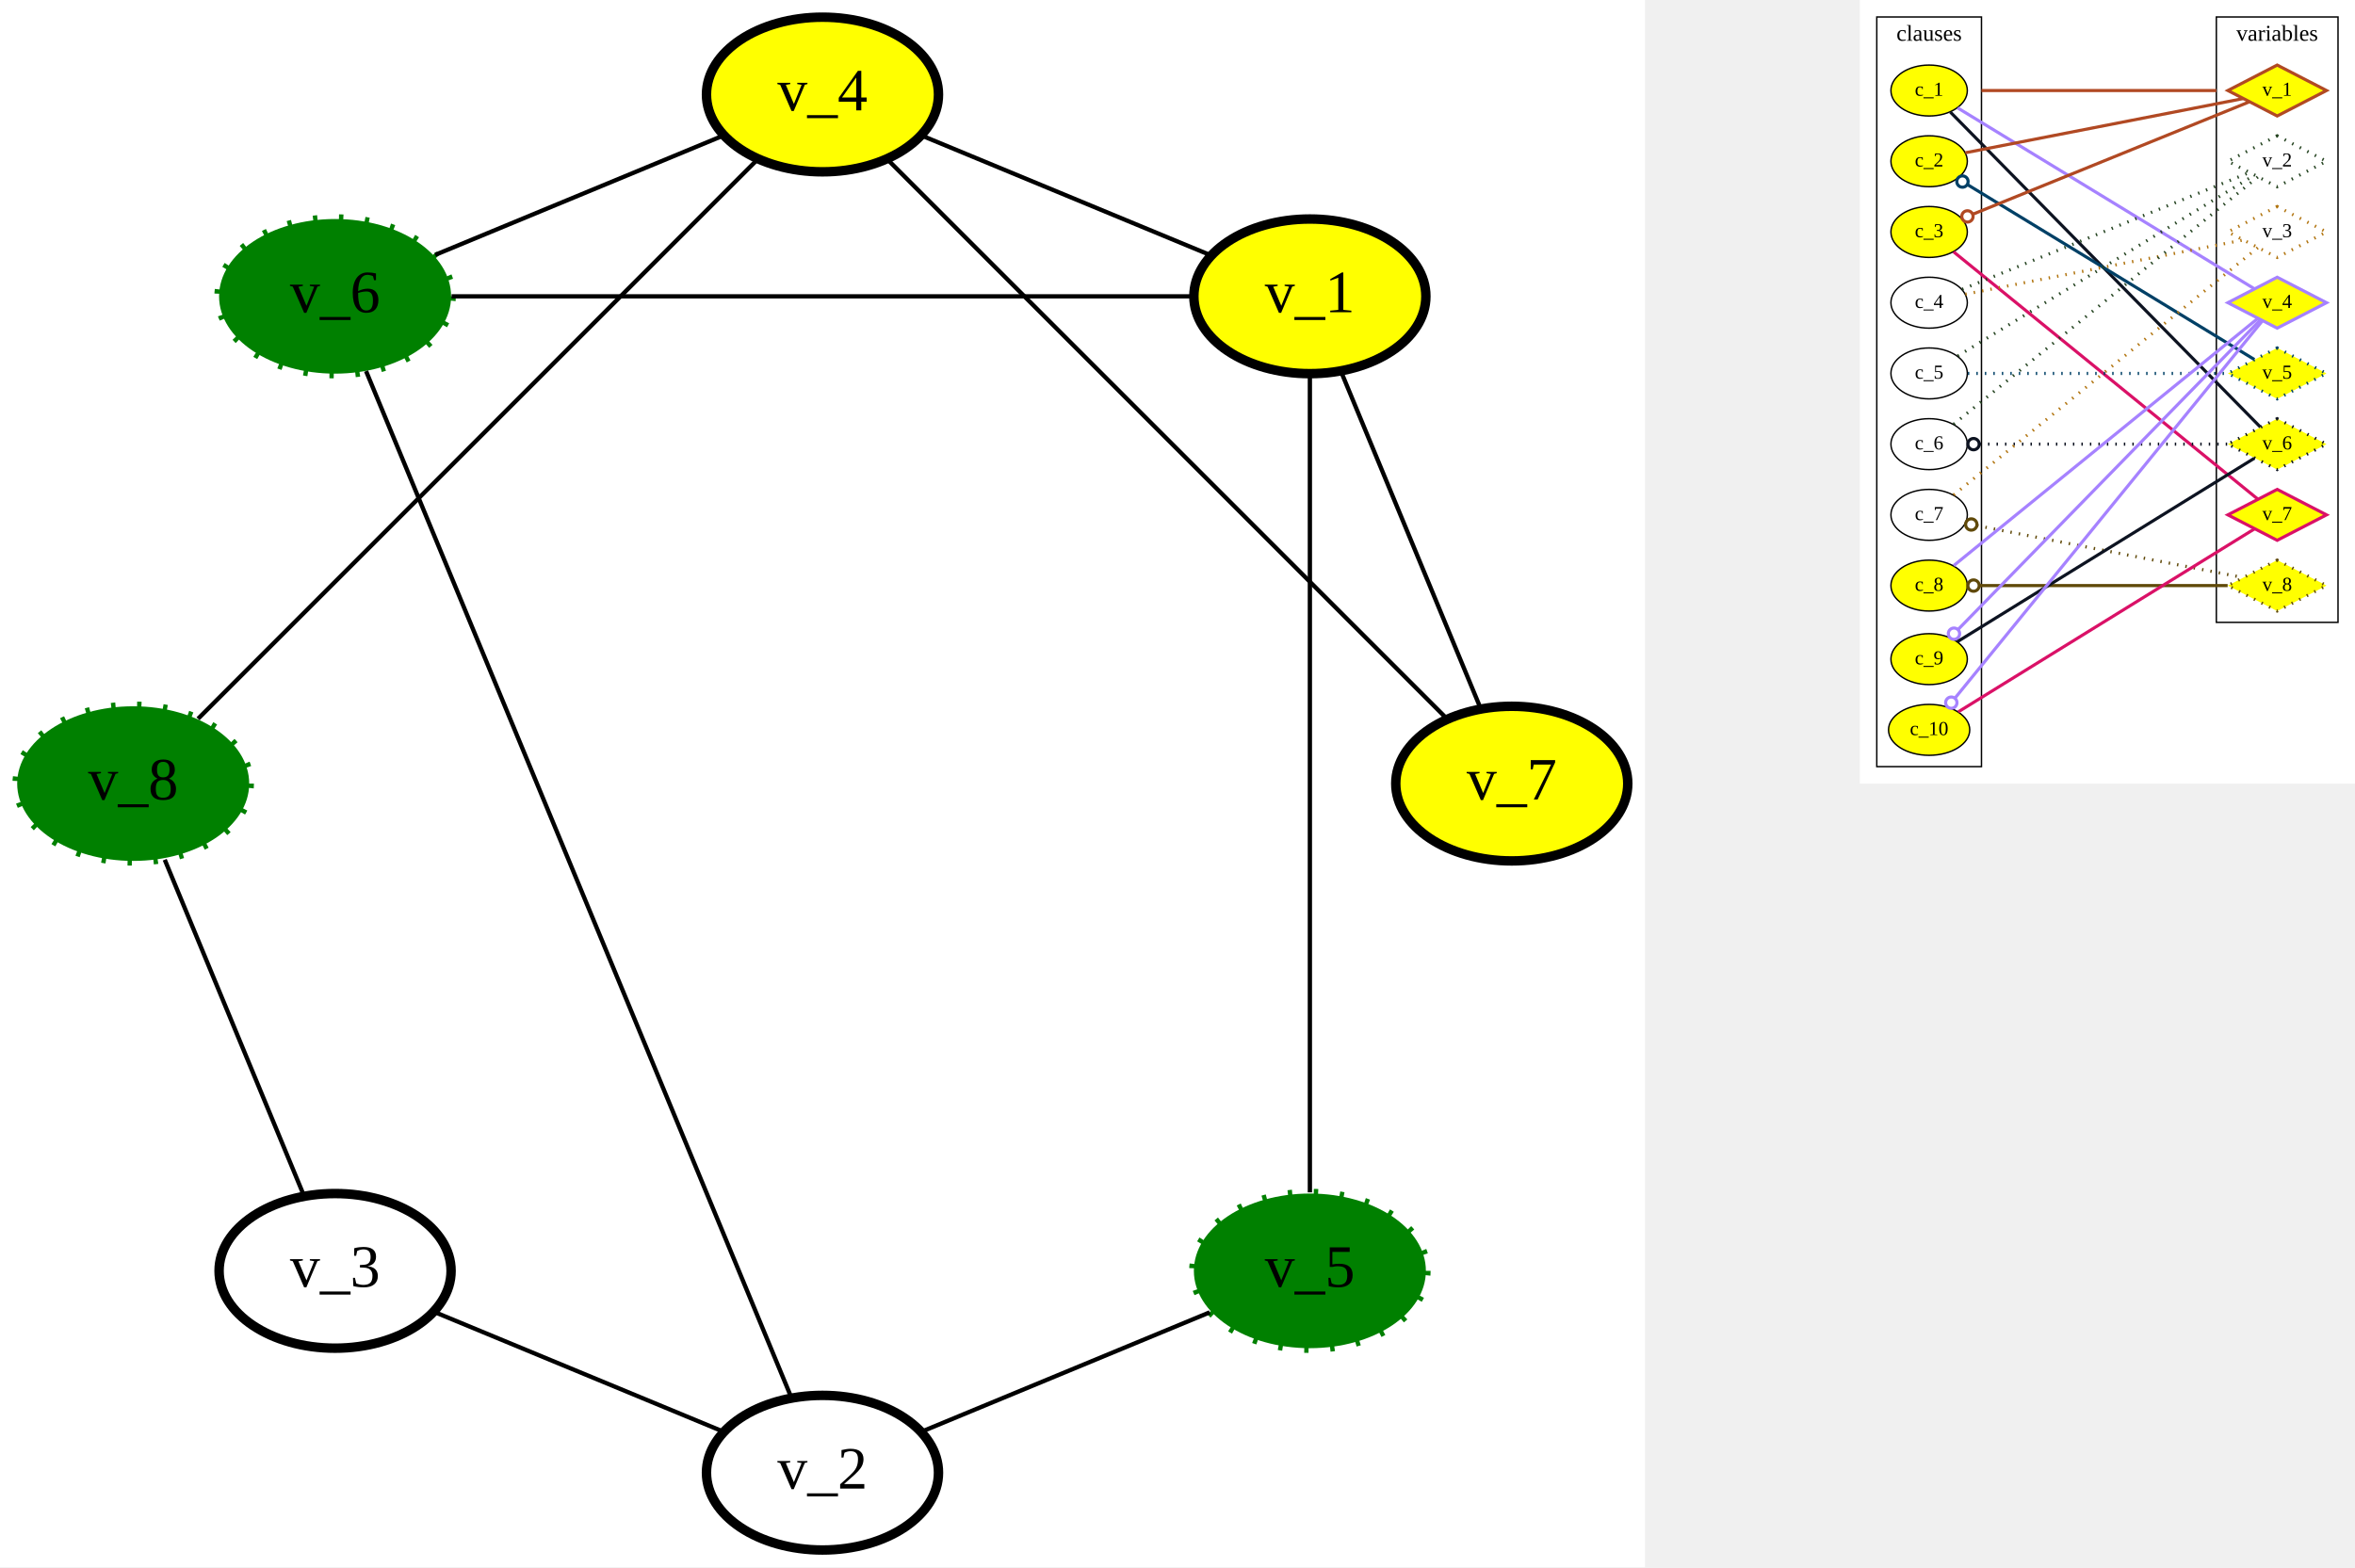
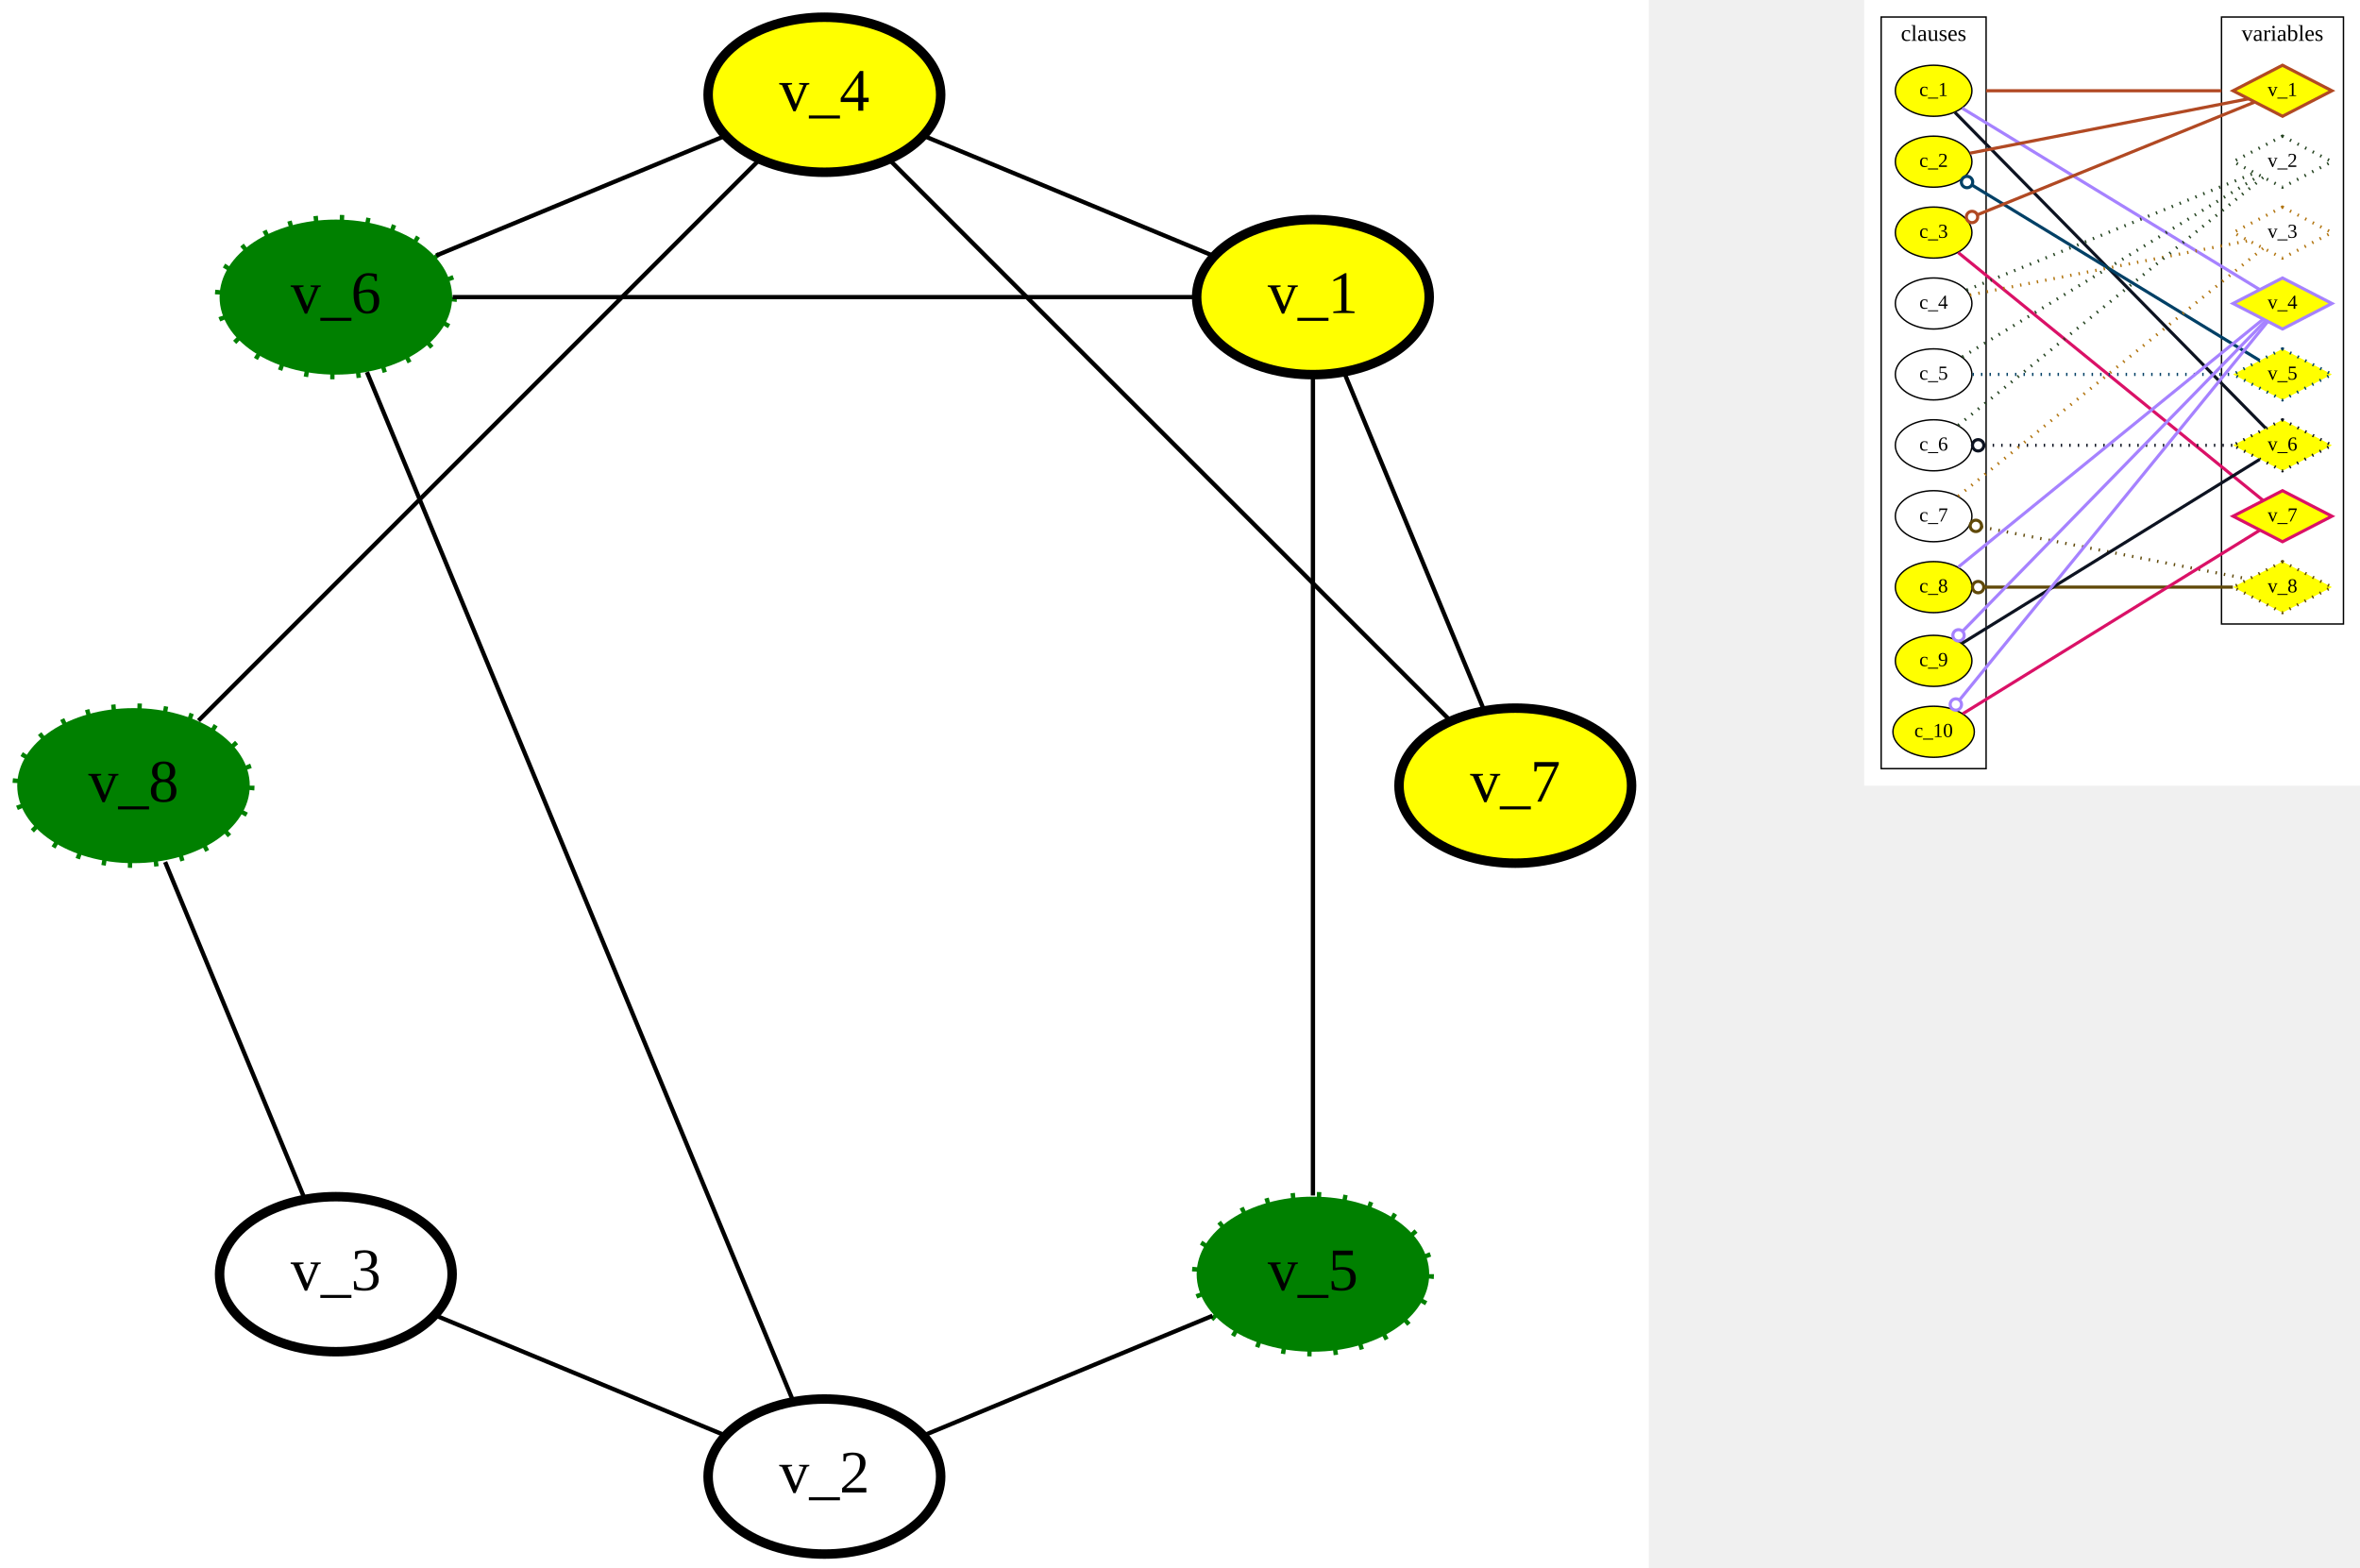
- <svg xmlns="http://www.w3.org/2000/svg" width="548.114pt" height="364.86pt" viewBox="0.0 0.0 548.114 364.86" preserveAspectRatio="xMinYMin">
+ <svg xmlns="http://www.w3.org/2000/svg" width="548pt" height="364pt" viewBox="0.0 0.0 548 364" preserveAspectRatio="xMinYMin">
  <g id="graph0" class="graph" transform="scale(1 1) rotate(0) translate(4 360.856)">
    <polygon fill="white" stroke="none" points="-4,4 -4,-360.856 378.856,-360.856 378.856,4 -4,4" />
    <g id="node1" class="node">
      <ellipse fill="yellow" stroke="black" stroke-width="2.2" cx="300.868" cy="-291.868" rx="27" ry="18" />
      <text text-anchor="middle" x="300.868" y="-288.168" font-family="Times New Roman,serif" font-size="14.00">v_1</text>
    </g>
    <g id="node2" class="node">
      <ellipse fill="yellow" stroke="black" stroke-width="2.2" cx="187.428" cy="-338.856" rx="27" ry="18" />
      <text text-anchor="middle" x="187.428" y="-335.156" font-family="Times New Roman,serif" font-size="14.00">v_4</text>
    </g>
    <g id="edge1" class="edge">
      <path fill="none" stroke="black" d="M277.912,-301.377C258.36,-309.475 230.393,-321.06 210.74,-329.2" />
    </g>
    <g id="node3" class="node">
      <ellipse fill="green" stroke="green" stroke-width="2.2" stroke-dasharray="1,5" cx="73.988" cy="-291.868" rx="27" ry="18" />
      <text text-anchor="middle" x="73.988" y="-288.168" font-family="Times New Roman,serif" font-size="14.00">v_6</text>
    </g>
    <g id="edge2" class="edge">
      <path fill="none" stroke="black" d="M273.501,-291.868C229.776,-291.868 144.662,-291.868 101.099,-291.868" />
    </g>
    <g id="node4" class="node">
      <ellipse fill="green" stroke="green" stroke-width="2.2" stroke-dasharray="1,5" cx="300.868" cy="-64.988" rx="27" ry="18" />
      <text text-anchor="middle" x="300.868" y="-61.288" font-family="Times New Roman,serif" font-size="14.00">v_5</text>
    </g>
    <g id="edge4" class="edge">
      <path fill="none" stroke="black" d="M300.868,-273.685C300.868,-231.204 300.868,-125.825 300.868,-83.258" />
    </g>
    <g id="node5" class="node">
      <ellipse fill="yellow" stroke="black" stroke-width="2.2" cx="347.856" cy="-178.428" rx="27" ry="18" />
      <text text-anchor="middle" x="347.856" y="-174.728" font-family="Times New Roman,serif" font-size="14.00">v_7</text>
    </g>
    <g id="edge5" class="edge">
      <path fill="none" stroke="black" d="M308.21,-274.143C317.037,-252.832 331.762,-217.285 340.566,-196.029" />
    </g>
    <g id="edge3" class="edge">
      <path fill="none" stroke="black" d="M164.472,-329.348C144.92,-321.249 116.953,-309.664 97.3,-301.524" />
    </g>
    <g id="edge11" class="edge">
      <path fill="none" stroke="black" d="M202.521,-323.764C233.097,-293.187 302.047,-224.238 332.687,-193.598" />
    </g>
    <g id="node6" class="node">
      <ellipse fill="none" stroke="black" stroke-width="2.2" cx="187.428" cy="-18" rx="27" ry="18" />
      <text text-anchor="middle" x="187.428" y="-14.3" font-family="Times New Roman,serif" font-size="14.00">v_2</text>
    </g>
    <g id="edge8" class="edge">
      <path fill="none" stroke="black" d="M180.159,-35.548C159.67,-85.014 101.612,-225.179 81.197,-274.466" />
    </g>
    <g id="edge7" class="edge">
      <path fill="none" stroke="black" d="M210.384,-27.509C229.936,-35.607 257.904,-47.192 277.557,-55.332" />
    </g>
    <g id="node7" class="node">
      <ellipse fill="none" stroke="black" stroke-width="2.2" cx="73.988" cy="-64.988" rx="27" ry="18" />
      <text text-anchor="middle" x="73.988" y="-61.288" font-family="Times New Roman,serif" font-size="14.00">v_3</text>
    </g>
    <g id="edge6" class="edge">
      <path fill="none" stroke="black" d="M164.472,-27.509C144.92,-35.607 116.953,-47.192 97.3,-55.332" />
    </g>
    <g id="node8" class="node">
      <ellipse fill="green" stroke="green" stroke-width="2.2" stroke-dasharray="1,5" cx="27" cy="-178.428" rx="27" ry="18" />
      <text text-anchor="middle" x="27" y="-174.728" font-family="Times New Roman,serif" font-size="14.00">v_8</text>
    </g>
    <g id="edge10" class="edge">
      <path fill="none" stroke="black" d="M42.093,-193.521C72.669,-224.097 141.618,-293.047 172.259,-323.687" />
    </g>
    <g id="edge9" class="edge">
      <path fill="none" stroke="black" d="M34.342,-160.703C43.169,-139.392 57.894,-103.845 66.698,-82.589" />
    </g>
  </g>
  <g id="graph0" class="graph" transform="translate(432.86 0) scale(0.329296) scale(1 1) rotate(0) translate(4 550)">
    <polygon fill="white" stroke="transparent" points="-4,4 -4,-550 346,-550 346,4 -4,4" />
    <g id="clust1" class="cluster">
      <polygon fill="none" stroke="black" points="8,-8 8,-538 82,-538 82,-8 8,-8" />
      <text text-anchor="middle" x="45" y="-521.2" font-family="Times New Roman,serif" font-size="16.00">clauses</text>
    </g>
    <g id="clust2" class="cluster">
      <polygon fill="none" stroke="black" points="248,-110 248,-538 334,-538 334,-110 248,-110" />
      <text text-anchor="middle" x="291" y="-521.2" font-family="Times New Roman,serif" font-size="16.00">variables</text>
    </g>
    <g id="node1" class="node">
      <ellipse fill="yellow" stroke="black" cx="45" cy="-486" rx="27" ry="18" />
      <text text-anchor="middle" x="45" y="-482.3" font-family="Times New Roman,serif" font-size="14.00">c_1</text>
    </g>
    <g id="node2" class="node">
      <ellipse fill="yellow" stroke="black" cx="45" cy="-436" rx="27" ry="18" />
      <text text-anchor="middle" x="45" y="-432.3" font-family="Times New Roman,serif" font-size="14.00">c_2</text>
    </g>
    <g id="node11" class="node">
      <polygon fill="yellow" stroke="#b14923" stroke-width="2.2" points="291,-504 256.14,-486 291,-468 325.86,-486 291,-504" />
      <text text-anchor="middle" x="291" y="-482.3" font-family="Times New Roman,serif" font-size="14.00">v_1</text>
    </g>
    <g id="edge17" class="edge">
      <path fill="none" stroke="#b14923" stroke-width="2.2" d="M82,-486C137.33,-486 192.67,-486 248,-486" />
    </g>
    <g id="node14" class="node">
      <polygon fill="yellow" stroke="#a682ff" stroke-width="2.2" points="291,-354 256.14,-336 291,-318 325.86,-336 291,-354" />
      <text text-anchor="middle" x="291" y="-332.3" font-family="Times New Roman,serif" font-size="14.00">v_4</text>
    </g>
    <g id="edge18" class="edge">
      <path fill="none" stroke="#a682ff" stroke-width="2.2" d="M65.13,-473.72C112.75,-444.69 231.57,-372.24 274.88,-345.83" />
    </g>
    <g id="node16" class="node">
      <polygon fill="yellow" stroke="#0d1321" stroke-width="2.2" stroke-dasharray="1,5" points="291,-254 256.14,-236 291,-218 325.86,-236 291,-254" />
      <text text-anchor="middle" x="291" y="-232.3" font-family="Times New Roman,serif" font-size="14.00">v_6</text>
    </g>
    <g id="edge19" class="edge">
      <path fill="none" stroke="#0d1321" stroke-width="2.2" d="M60.02,-470.74C105.08,-424.94 238.54,-289.31 279.15,-248.05" />
    </g>
    <g id="node3" class="node">
      <ellipse fill="yellow" stroke="black" cx="45" cy="-386" rx="27" ry="18" />
      <text text-anchor="middle" x="45" y="-382.3" font-family="Times New Roman,serif" font-size="14.00">c_3</text>
    </g>
    <g id="edge20" class="edge">
      <path fill="none" stroke="#b14923" stroke-width="2.2" d="M70.6,-442C118.37,-451.32 220.42,-471.23 266.96,-480.31" />
    </g>
    <g id="node15" class="node">
      <polygon fill="yellow" stroke="#004066" stroke-width="2.2" stroke-dasharray="1,5" points="291,-304 256.14,-286 291,-268 325.86,-286 291,-304" />
      <text text-anchor="middle" x="291" y="-282.3" font-family="Times New Roman,serif" font-size="14.00">v_5</text>
    </g>
    <g id="edge21" class="edge">
      <path fill="none" stroke="#004066" stroke-width="2.2" d="M71.97,-419.56C123.27,-388.27 233.51,-321.05 274.88,-295.83" />
      <ellipse fill="none" stroke="#004066" stroke-width="2.2" cx="68.55" cy="-421.64" rx="4" ry="4" />
    </g>
    <g id="node4" class="node">
      <ellipse fill="white" stroke="black" cx="45" cy="-336" rx="27" ry="18" />
      <text text-anchor="middle" x="45" y="-332.3" font-family="Times New Roman,serif" font-size="14.00">c_4</text>
    </g>
    <g id="edge22" class="edge">
      <path fill="none" stroke="#b14923" stroke-width="2.2" d="M75.85,-398.54C127.14,-419.39 228.56,-460.62 271.28,-477.99" />
      <ellipse fill="none" stroke="#b14923" stroke-width="2.2" cx="72.07" cy="-397" rx="4" ry="4" />
    </g>
    <g id="node17" class="node">
      <polygon fill="yellow" stroke="#da1167" stroke-width="2.2" points="291,-204 256.14,-186 291,-168 325.86,-186 291,-204" />
      <text text-anchor="middle" x="291" y="-182.3" font-family="Times New Roman,serif" font-size="14.00">v_7</text>
    </g>
    <g id="edge23" class="edge">
      <path fill="none" stroke="#da1167" stroke-width="2.2" d="M62.3,-371.94C108.78,-334.15 235.68,-230.98 277.46,-197.01" />
    </g>
    <g id="node5" class="node">
      <ellipse fill="white" stroke="black" cx="45" cy="-286" rx="27" ry="18" />
      <text text-anchor="middle" x="45" y="-282.3" font-family="Times New Roman,serif" font-size="14.00">c_5</text>
    </g>
    <g id="node12" class="node">
      <polygon fill="none" stroke="#244320" stroke-width="2.2" stroke-dasharray="1,5" points="291,-454 256.14,-436 291,-418 325.86,-436 291,-454" />
      <text text-anchor="middle" x="291" y="-432.3" font-family="Times New Roman,serif" font-size="14.00">v_2</text>
    </g>
    <g id="edge24" class="edge">
      <path fill="none" stroke="#244320" stroke-width="2.2" stroke-dasharray="1,5" d="M68.36,-345.5C116.58,-365.1 226.36,-409.72 271.28,-427.99" />
    </g>
    <g id="node13" class="node">
      <polygon fill="none" stroke="#b1740f" stroke-width="2.2" stroke-dasharray="1,5" points="291,-404 256.14,-386 291,-368 325.86,-386 291,-404" />
      <text text-anchor="middle" x="291" y="-382.3" font-family="Times New Roman,serif" font-size="14.00">v_3</text>
    </g>
    <g id="edge25" class="edge">
      <path fill="none" stroke="#b1740f" stroke-width="2.2" stroke-dasharray="1,5" d="M70.6,-342C118.37,-351.32 220.42,-371.23 266.96,-380.31" />
    </g>
    <g id="node6" class="node">
      <ellipse fill="white" stroke="black" cx="45" cy="-236" rx="27" ry="18" />
      <text text-anchor="middle" x="45" y="-232.3" font-family="Times New Roman,serif" font-size="14.00">c_6</text>
    </g>
    <g id="edge26" class="edge">
      <path fill="none" stroke="#244320" stroke-width="2.2" stroke-dasharray="1,5" d="M65.25,-298.35C112.94,-327.43 231.57,-399.76 274.86,-426.16" />
    </g>
    <g id="edge27" class="edge">
      <path fill="none" stroke="#004066" stroke-width="2.2" stroke-dasharray="1,5" d="M72.39,-286C133.59,-286 194.79,-286 255.99,-286" />
    </g>
    <g id="node7" class="node">
      <ellipse fill="white" stroke="black" cx="45" cy="-186" rx="27" ry="18" />
      <text text-anchor="middle" x="45" y="-182.3" font-family="Times New Roman,serif" font-size="14.00">c_7</text>
    </g>
    <g id="edge28" class="edge">
      <path fill="none" stroke="#244320" stroke-width="2.2" stroke-dasharray="1,5" d="M62.36,-250.12C108.89,-287.94 235.62,-390.98 277.42,-424.96" />
    </g>
    <g id="edge29" class="edge">
      <path fill="none" stroke="#0d1321" stroke-width="2.2" stroke-dasharray="1,5" d="M80.63,-236C139.09,-236 197.54,-236 255.99,-236" />
      <ellipse fill="none" stroke="#0d1321" stroke-width="2.2" cx="76.39" cy="-236" rx="4" ry="4" />
    </g>
    <g id="node8" class="node">
      <ellipse fill="yellow" stroke="black" cx="45" cy="-136" rx="27" ry="18" />
      <text text-anchor="middle" x="45" y="-132.3" font-family="Times New Roman,serif" font-size="14.00">c_8</text>
    </g>
    <g id="edge30" class="edge">
      <path fill="none" stroke="#b1740f" stroke-width="2.2" stroke-dasharray="1,5" d="M62.36,-200.12C108.89,-237.94 235.62,-340.98 277.42,-374.96" />
    </g>
    <g id="node18" class="node">
      <polygon fill="yellow" stroke="#604909" stroke-width="2.2" stroke-dasharray="1,5" points="291,-154 256.14,-136 291,-118 325.86,-136 291,-154" />
      <text text-anchor="middle" x="291" y="-132.3" font-family="Times New Roman,serif" font-size="14.00">v_8</text>
    </g>
    <g id="edge31" class="edge">
      <path fill="none" stroke="#604909" stroke-width="2.2" stroke-dasharray="1,5" d="M78.87,-178.39C129.3,-168.55 222.92,-150.28 266.94,-141.69" />
      <ellipse fill="none" stroke="#604909" stroke-width="2.2" cx="74.79" cy="-179.19" rx="4" ry="4" />
    </g>
    <g id="node9" class="node">
      <ellipse fill="yellow" stroke="black" cx="45" cy="-84" rx="27" ry="18" />
      <text text-anchor="middle" x="45" y="-80.3" font-family="Times New Roman,serif" font-size="14.00">c_9</text>
    </g>
    <g id="edge32" class="edge">
      <path fill="none" stroke="#a682ff" stroke-width="2.2" d="M62.36,-150.12C108.89,-187.94 235.62,-290.98 277.42,-324.96" />
    </g>
    <g id="edge33" class="edge">
      <path fill="none" stroke="#604909" stroke-width="2.2" d="M80.63,-136C139.09,-136 197.54,-136 255.99,-136" />
      <ellipse fill="none" stroke="#604909" stroke-width="2.2" cx="76.39" cy="-136" rx="4" ry="4" />
    </g>
    <g id="node10" class="node">
      <ellipse fill="yellow" stroke="black" cx="45" cy="-34" rx="28.7" ry="18" />
      <text text-anchor="middle" x="45" y="-30.3" font-family="Times New Roman,serif" font-size="14.00">c_10</text>
    </g>
    <g id="edge34" class="edge">
      <path fill="none" stroke="#a682ff" stroke-width="2.2" d="M65.41,-104.91C114.89,-155.6 240.03,-283.79 279.13,-323.85" />
      <ellipse fill="none" stroke="#a682ff" stroke-width="2.2" cx="62.56" cy="-101.99" rx="4" ry="4" />
    </g>
    <g id="edge35" class="edge">
      <path fill="none" stroke="#0d1321" stroke-width="2.2" d="M64.9,-96.29C112.35,-125.62 231.46,-199.21 274.86,-226.03" />
    </g>
    <g id="edge36" class="edge">
      <path fill="none" stroke="#a682ff" stroke-width="2.2" d="M63.37,-56.56C111.9,-116.13 242.35,-276.28 280.43,-323.02" />
      <ellipse fill="none" stroke="#a682ff" stroke-width="2.2" cx="60.67" cy="-53.23" rx="4" ry="4" />
    </g>
    <g id="edge37" class="edge">
      <path fill="none" stroke="#da1167" stroke-width="2.2" d="M65.6,-46.73C113.53,-76.34 231.68,-149.34 274.86,-176.03" />
    </g>
  </g>
</svg>
